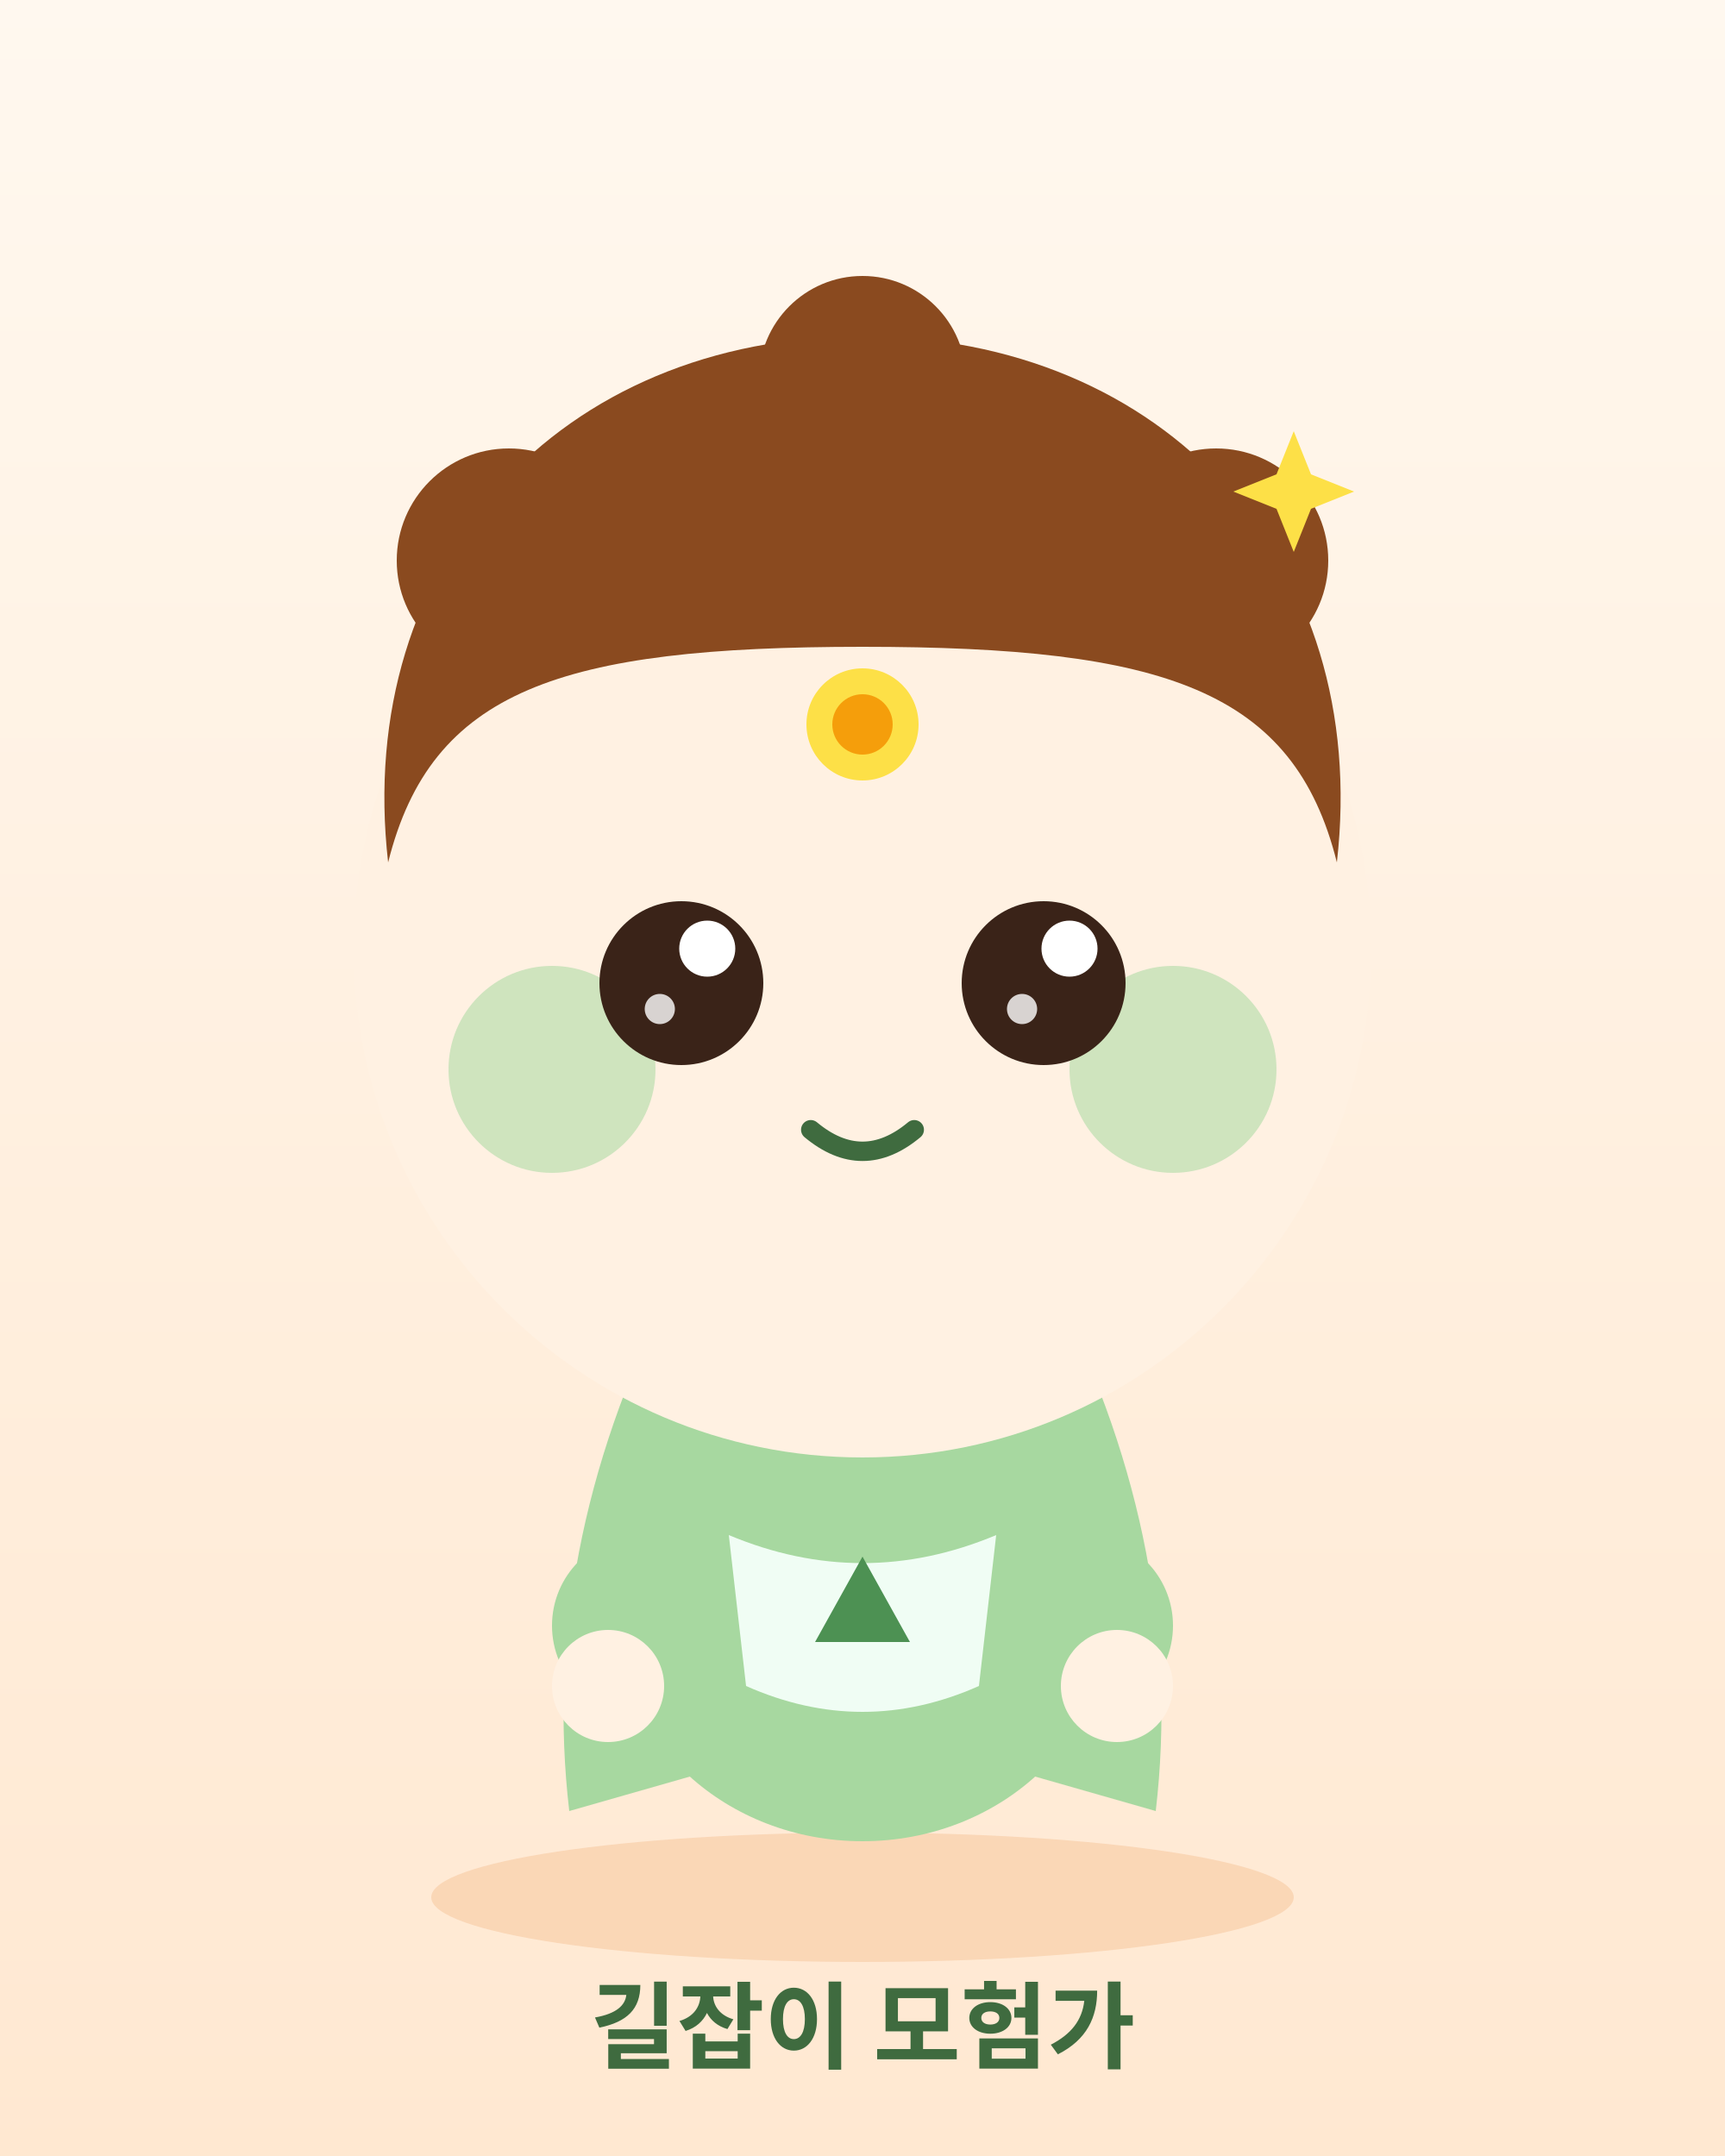
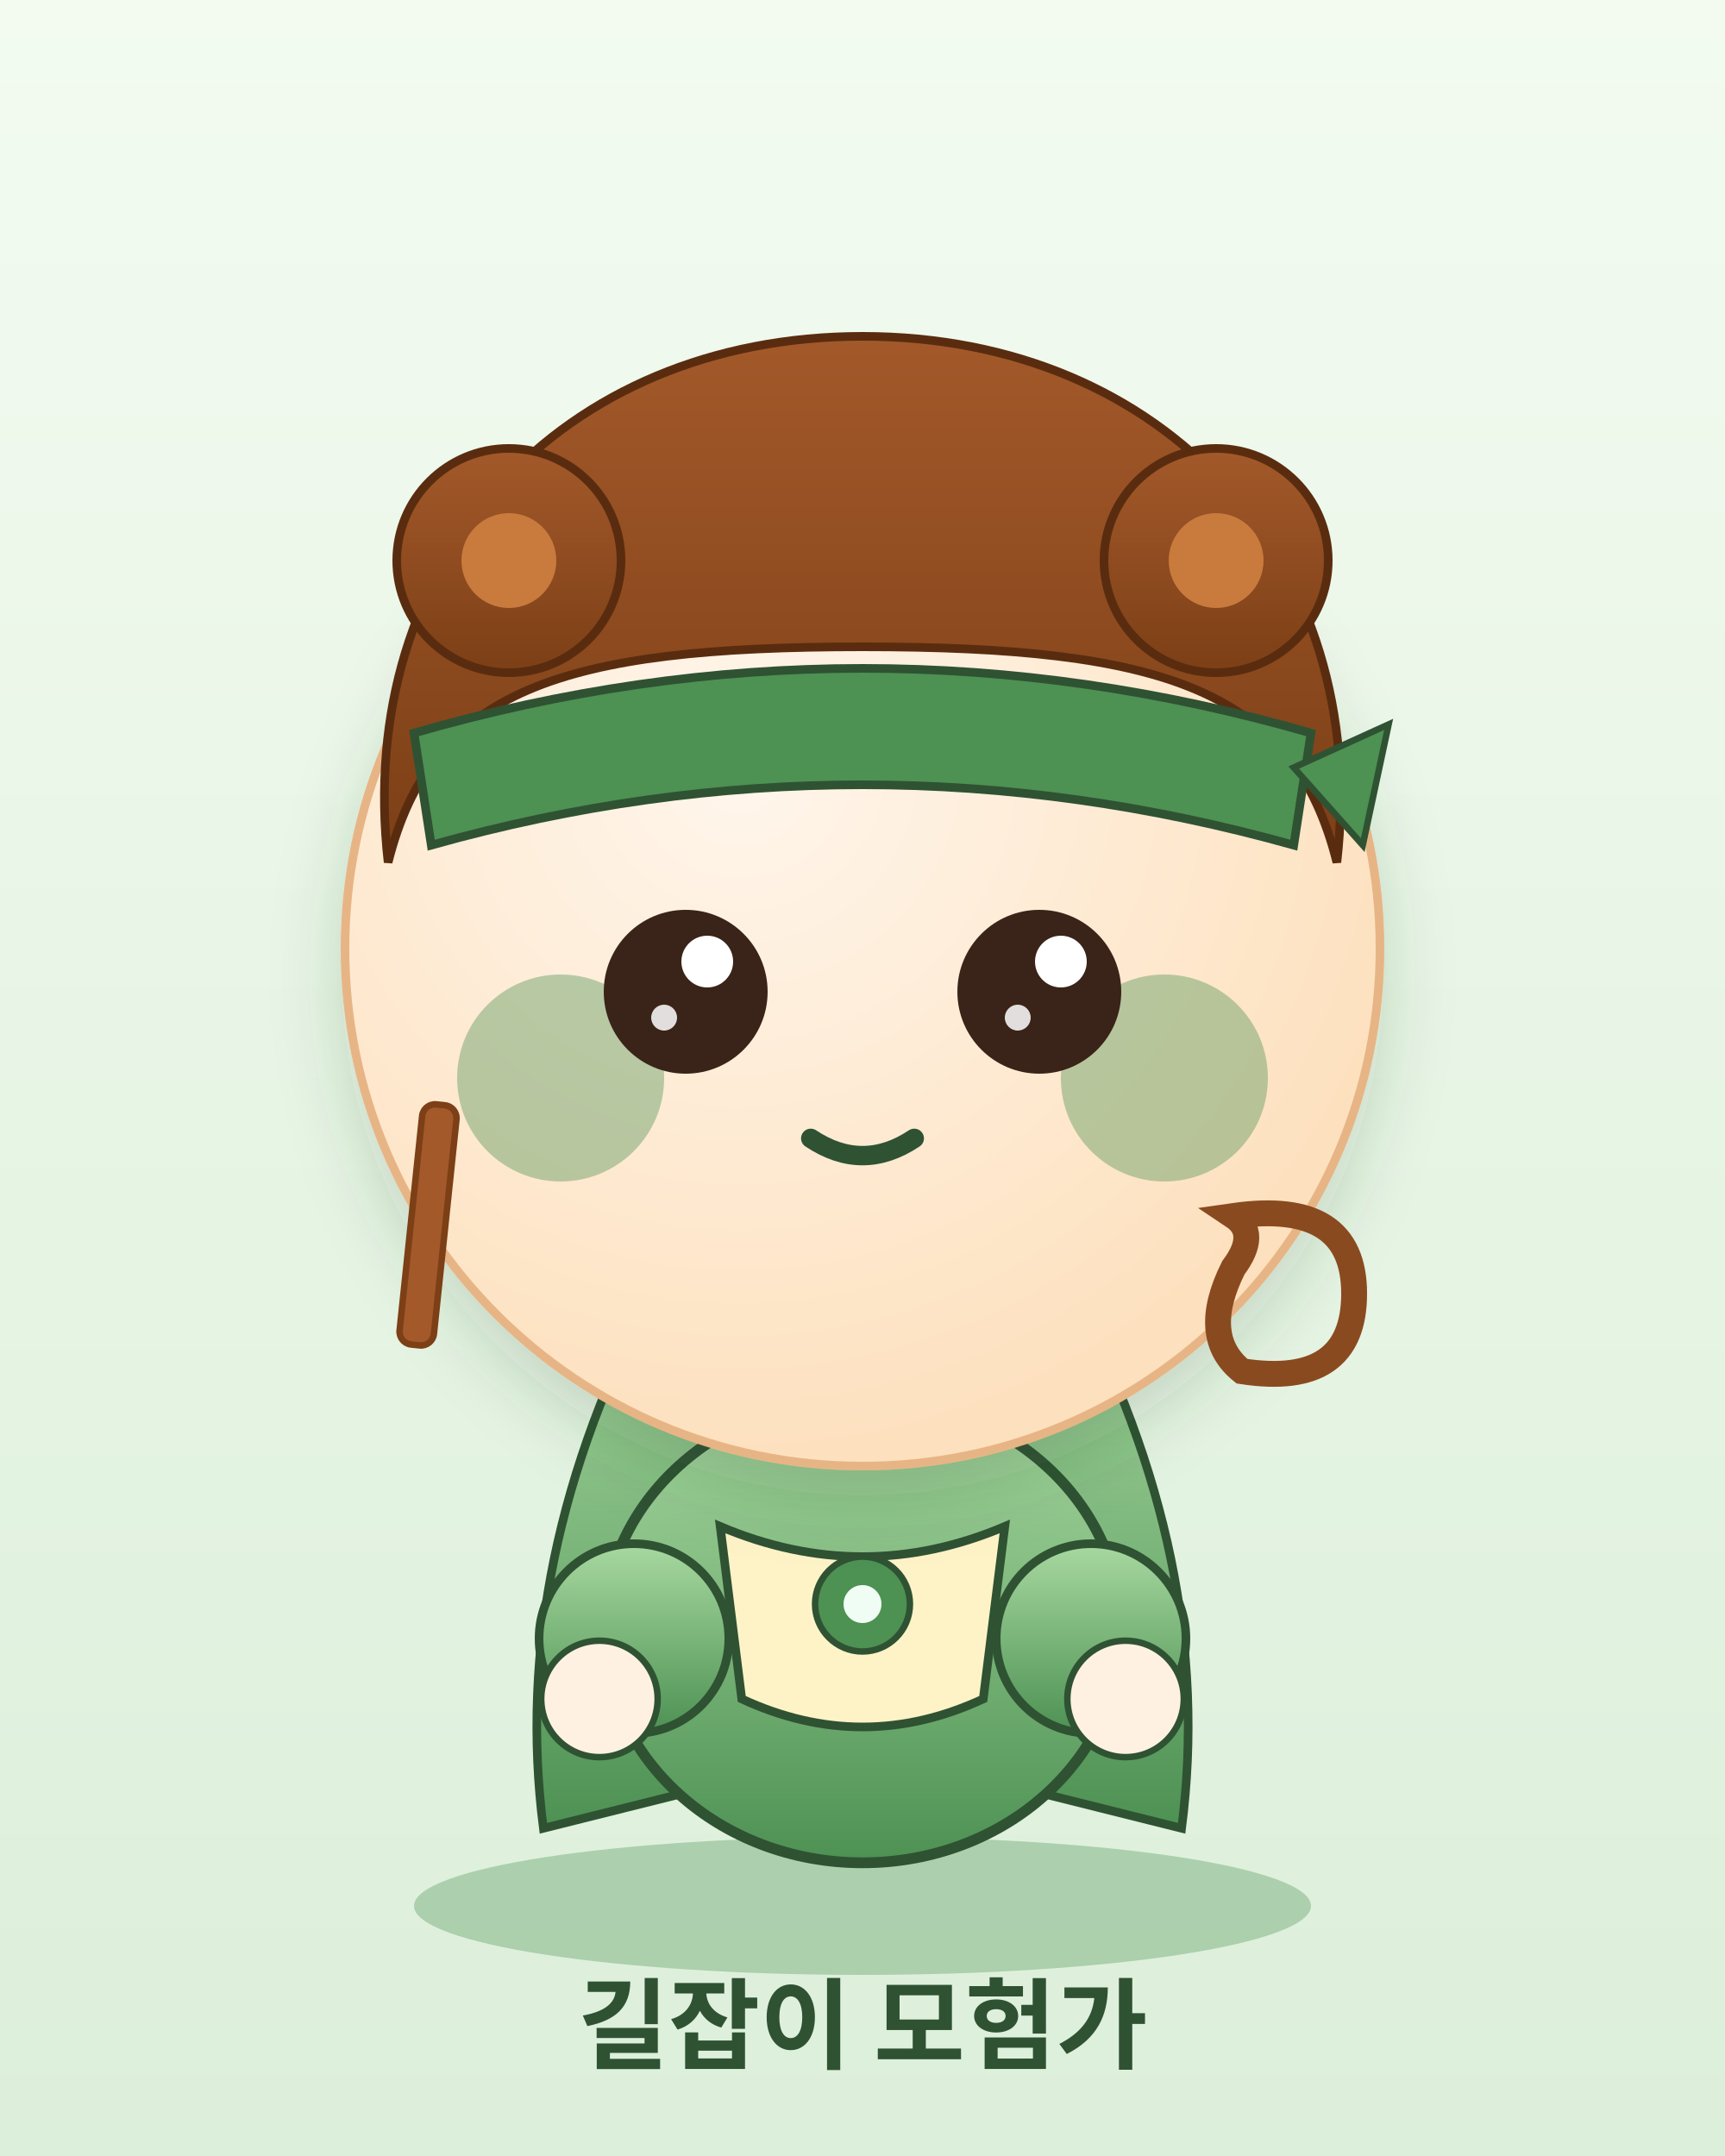
<svg xmlns="http://www.w3.org/2000/svg" width="400" height="500" viewBox="0 0 400 500">
  <defs>
-     <linearGradient id="bg" x1="0%" y1="0%" x2="0%" y2="100%">
-       <stop offset="0%" stop-color="#fff8ef" />
-       <stop offset="100%" stop-color="#ffe8d1" />
+     <linearGradient id="bgADVENTURERmale" x1="0%" y1="0%" x2="0%" y2="100%">
+       <stop offset="0%" stop-color="#f3fbf1" />
+       <stop offset="100%" stop-color="#dcefda" />
    </linearGradient>
+     <radialGradient id="faceADVENTURERmale" cx="38%" cy="32%" r="70%">
+       <stop offset="0%" stop-color="#fff6ec" />
+       <stop offset="100%" stop-color="#fde0bd" />
+     </radialGradient>
+     <linearGradient id="furADVENTURERmale" x1="0%" y1="0%" x2="0%" y2="100%">
+       <stop offset="0%" stop-color="#a3592a" />
+       <stop offset="100%" stop-color="#7c3f16" />
+     </linearGradient>
+     <linearGradient id="bodyADVENTURERmale" x1="0%" y1="0%" x2="0%" y2="100%">
+       <stop offset="0%" stop-color="#a7d8a0" />
+       <stop offset="100%" stop-color="#4d9153" />
+     </linearGradient>
+     <filter id="shadowADVENTURERmale" x="-30%" y="-30%" width="160%" height="160%">
+       <feDropShadow dx="0" dy="6" stdDeviation="8" flood-color="#2f5233" flood-opacity="0.18" />
+     </filter>
  </defs>
-   <rect width="400" height="500" fill="url(#bg)" />
-   <ellipse cx="200" cy="440" rx="100" ry="15" fill="#f5c398" opacity="0.5" />
-   <path d="M 155 300 Q 125 360 132 420 L 160 412 Q 158 360 178 305 Z" fill="#a7d8a0" />
-   <path d="M 245 300 Q 275 360 268 420 L 240 412 Q 242 360 222 305 Z" fill="#a7d8a0" />
-   <ellipse cx="200" cy="375" rx="57" ry="52" fill="#a7d8a0" />
-   <path d="M 169 356 Q 200 369 231 356 L 227 391 Q 200 403 173 391 Z" fill="#f0fdf4" />
-   <path d="M 200 361 L 211 380.8 L 189 380.8 Z" fill="#4d9153" />
-   <circle cx="149" cy="377" r="21" fill="#a7d8a0" />
-   <circle cx="251" cy="377" r="21" fill="#a7d8a0" />
-   <circle cx="141" cy="391" r="13" fill="#fff1e2" />
-   <circle cx="259" cy="391" r="13" fill="#fff1e2" />
-   <circle cx="200" cy="220" r="118" fill="#fff1e2" />
-   <path d="M 90 200 C 82 130 130 78 200 78 C 270 78 318 130 310 200            C 300 160 270 150 200 150 C 130 150 100 160 90 200 Z" fill="#8a4a1f" />
-   <circle cx="118" cy="130" r="26" fill="#8a4a1f" />
-   <circle cx="282" cy="130" r="26" fill="#8a4a1f" />
-   <circle cx="200" cy="88" r="24" fill="#8a4a1f" />
-   <circle cx="200" cy="168" r="13" fill="#fde047" />
-   <circle cx="200" cy="168" r="7" fill="#f59e0b" />
-   <circle cx="128" cy="248" r="24" fill="#a7d8a0" opacity="0.55" />
-   <circle cx="272" cy="248" r="24" fill="#a7d8a0" opacity="0.55" />
-   <circle cx="158" cy="228" r="19" fill="#3a2318" />
-   <circle cx="242" cy="228" r="19" fill="#3a2318" />
-   <circle cx="164" cy="220" r="6.5" fill="#ffffff" />
-   <circle cx="248" cy="220" r="6.5" fill="#ffffff" />
-   <circle cx="153" cy="234" r="3.5" fill="#ffffff" opacity="0.8" />
-   <circle cx="237" cy="234" r="3.5" fill="#ffffff" opacity="0.8" />
-   <path d="M 188 262 Q 200 272 212 262" stroke="#3f6b3f" stroke-width="4.5" fill="none" stroke-linecap="round" />
-   <path d="M 300 100 l 4 10 l 10 4 l -10 4 l -4 10 l -4 -10 l -10 -4 l 10 -4 z" fill="#fde047" />
-   <text x="200" y="478" text-anchor="middle" font-family="Noto Sans CJK KR, sans-serif" font-size="22" font-weight="700" fill="#3f6b3f">길잡이 모험가</text>
+   <rect width="400" height="500" fill="url(#bgADVENTURERmale)" />
+   <ellipse cx="200" cy="442" rx="104" ry="16" fill="#4d9153" opacity="0.35" />
+   <path d="M 152 298 Q 118 362 126 424 L 158 416 Q 155 362 177 303 Z" fill="url(#bodyADVENTURERmale)" stroke="#2f5233" stroke-width="2" />
+   <path d="M 248 298 Q 282 362 274 424 L 242 416 Q 245 362 223 303 Z" fill="url(#bodyADVENTURERmale)" stroke="#2f5233" stroke-width="2" />
+   <ellipse cx="200" cy="378" rx="60" ry="54" fill="url(#bodyADVENTURERmale)" stroke="#2f5233" stroke-width="2.5" />
+   <path d="M 167 354 Q 200 368 233 354 L 228 394 Q 200 407 172 394 Z" fill="#fef3c7" stroke="#2f5233" stroke-width="2" />
+   <circle cx="200" cy="372" r="11" fill="#4d9153" stroke="#2f5233" stroke-width="1.5" />
+   <circle cx="200" cy="372" r="4.4" fill="#f0fdf4" />
+   <circle cx="147" cy="380" r="22" fill="url(#bodyADVENTURERmale)" stroke="#2f5233" stroke-width="2" />
+   <circle cx="253" cy="380" r="22" fill="url(#bodyADVENTURERmale)" stroke="#2f5233" stroke-width="2" />
+   <circle cx="139" cy="394" r="13.5" fill="#fff1e2" stroke="#2f5233" stroke-width="1.5" />
+   <circle cx="261" cy="394" r="13.5" fill="#fff1e2" stroke="#2f5233" stroke-width="1.5" />
+   <circle cx="200" cy="220" r="120" fill="url(#faceADVENTURERmale)" filter="url(#shadowADVENTURERmale)" stroke="#e7b585" stroke-width="2" />
+   <path d="M 90 200 C 82 130 130 78 200 78 C 270 78 318 130 310 200            C 300 160 270 150 200 150 C 130 150 100 160 90 200 Z" fill="url(#furADVENTURERmale)" stroke="#5a2c0f" stroke-width="2" />
+   <circle cx="118" cy="130" r="26" fill="url(#furADVENTURERmale)" stroke="#5a2c0f" stroke-width="2" />
+   <circle cx="282" cy="130" r="26" fill="url(#furADVENTURERmale)" stroke="#5a2c0f" stroke-width="2" />
+   <circle cx="118" cy="130" r="11" fill="#c97a3d" />
+   <circle cx="282" cy="130" r="11" fill="#c97a3d" />
+   <path d="M 96 170 Q 200 140 304 170 L 300 196 Q 200 168 100 196 Z" fill="#4d9153" stroke="#2f5233" stroke-width="2" />
+   <path d="M 300 178 L 322 168 L 316 196 Z" fill="#4d9153" stroke="#2f5233" stroke-width="1.5" />
+   <circle cx="130" cy="250" r="24" fill="#4d9153" opacity="0.4" />
+   <circle cx="270" cy="250" r="24" fill="#4d9153" opacity="0.4" />
+   <circle cx="159" cy="230" r="19" fill="#3a2318" />
+   <circle cx="241" cy="230" r="19" fill="#3a2318" />
+   <circle cx="164" cy="223" r="6" fill="#ffffff" />
+   <circle cx="246" cy="223" r="6" fill="#ffffff" />
+   <circle cx="154" cy="236" r="3" fill="#ffffff" opacity="0.85" />
+   <circle cx="236" cy="236" r="3" fill="#ffffff" opacity="0.85" />
+   <path d="M 188 264 Q 200 272 212 264" stroke="#2f5233" stroke-width="4.5" fill="none" stroke-linecap="round" />
+   <g transform="translate(300 300)">
+     <path d="M -14 -18 Q 14 -22 14 0 Q 14 22 -12 18 Q -22 10 -14 -6 Q -8 -14 -14 -18 Z" fill="none" stroke="#8a4a1f" stroke-width="6" stroke-linecap="round" />
+   </g>
+   <g transform="translate(98 296) rotate(6)">
+     <rect x="-4" y="-40" width="8" height="56" rx="3" fill="#a3592a" stroke="#7c3f16" stroke-width="1.5" />
+   </g>
+   <text x="200" y="478" text-anchor="middle" font-family="Noto Sans CJK KR, sans-serif" font-size="23" font-weight="700" fill="#2f5233">길잡이 모험가</text>
</svg>
